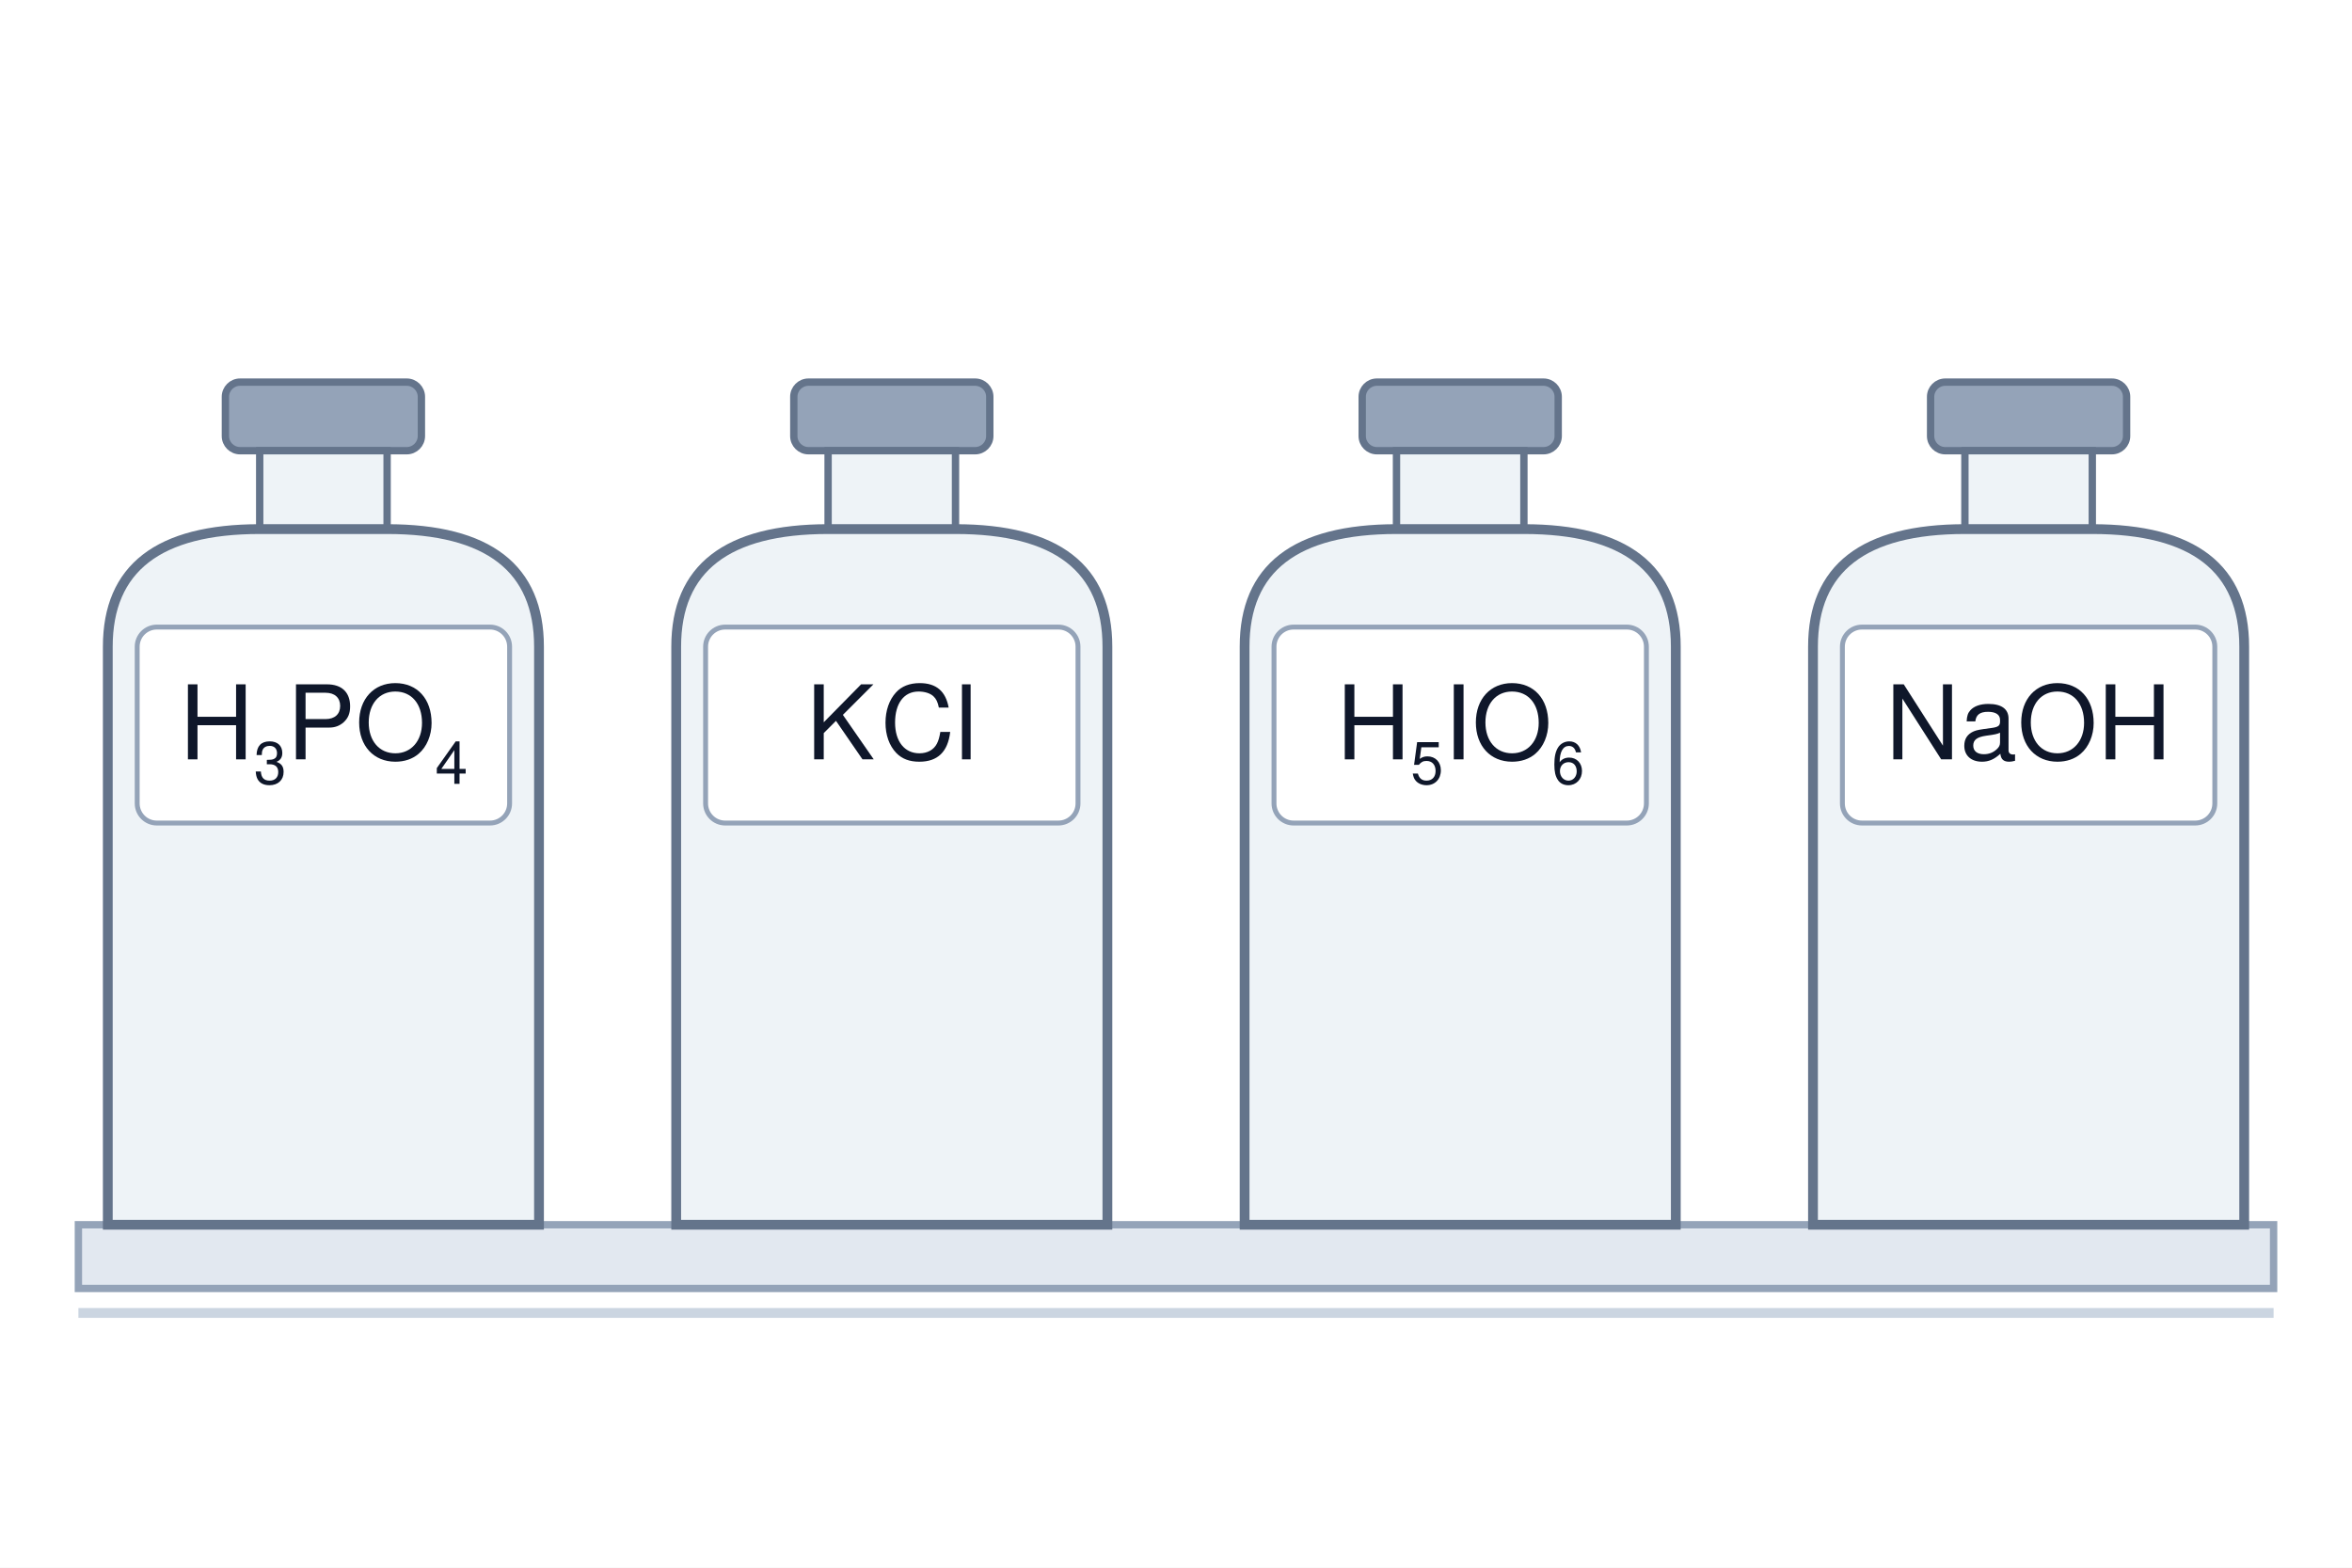
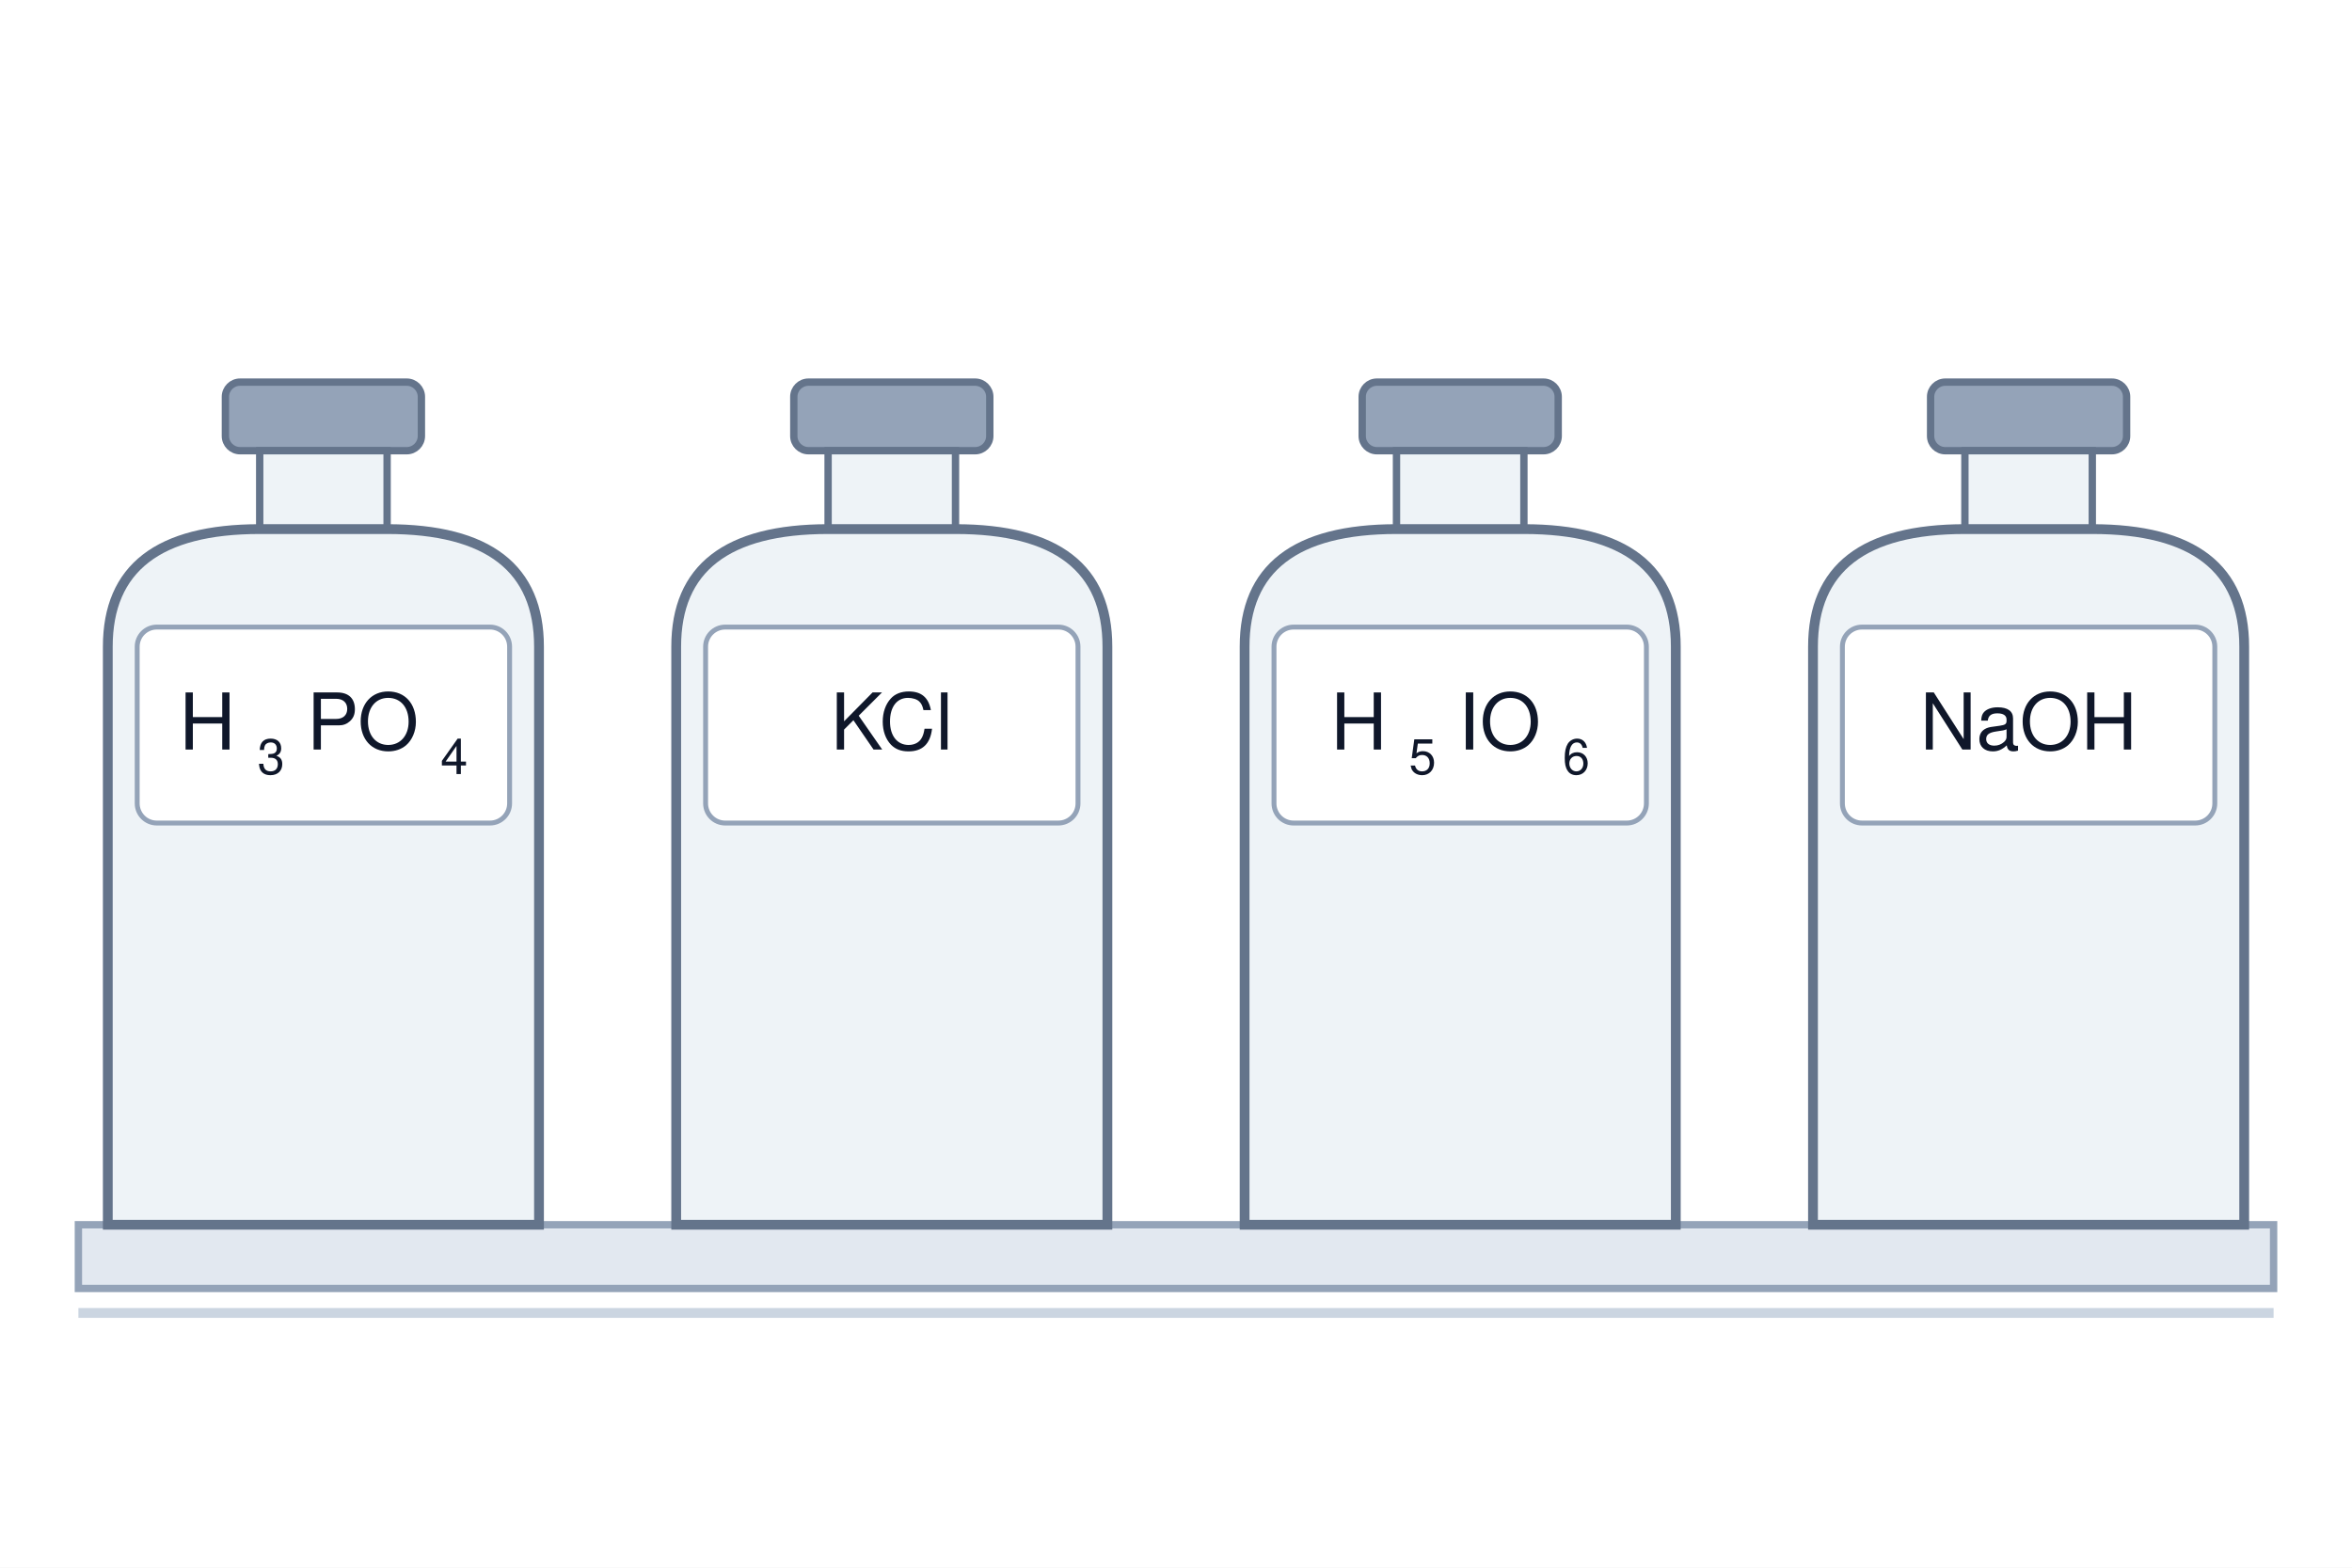
<svg xmlns="http://www.w3.org/2000/svg" viewBox="0 0 480 320">
  <rect x="0" y="0" width="480" height="320" fill="#ffffff" />
  <g id="shelf">
    <rect x="16" y="250" width="448" height="13" fill="#e2e8f0" stroke="#94a3b8" stroke-width="1.5" />
    <line x1="16" y1="268" x2="464" y2="268" stroke="#cbd5e1" stroke-width="2" />
  </g>
  <g id="bottle1">
    <rect x="46" y="78" width="40" height="14" rx="3" fill="#94a3b8" stroke="#64748b" stroke-width="1.5" />
    <rect x="53" y="92" width="26" height="16" fill="#eef3f7" stroke="#64748b" stroke-width="1.5" />
    <path d="M22 250 L22 132 Q22 108 53 108 L79 108 Q110 108 110 132 L110 250 Z" fill="#eef3f7" stroke="#64748b" stroke-width="2" />
    <rect x="28" y="128" width="76" height="40" rx="4" fill="#ffffff" stroke="#94a3b8" stroke-width="1" />
-     <text x="36.6" y="155" font-family="Helvetica, Arial, sans-serif" font-size="21" fill="#0f172a">H</text>
-     <text x="51.8" y="160" font-family="Helvetica, Arial, sans-serif" font-size="12" fill="#0f172a">3</text>
-     <text x="58.5" y="155" font-family="Helvetica, Arial, sans-serif" font-size="21" fill="#0f172a">P</text>
-     <text x="72.5" y="155" font-family="Helvetica, Arial, sans-serif" font-size="21" fill="#0f172a">O</text>
-     <text x="88.8" y="160" font-family="Helvetica, Arial, sans-serif" font-size="12" fill="#0f172a">4</text>
+     <text x="66" y="153" font-family="Helvetica, Arial, sans-serif" font-size="16" fill="#0f172a" text-anchor="middle">
+       <tspan font-size="16">H</tspan>
+       <tspan font-size="10" dy="5">3</tspan>
+       <tspan font-size="16" dy="-5">PO</tspan>
+       <tspan font-size="10" dy="5">4</tspan>
+     </text>
  </g>
  <g id="bottle2">
    <rect x="162" y="78" width="40" height="14" rx="3" fill="#94a3b8" stroke="#64748b" stroke-width="1.5" />
    <rect x="169" y="92" width="26" height="16" fill="#eef3f7" stroke="#64748b" stroke-width="1.5" />
    <path d="M138 250 L138 132 Q138 108 169 108 L195 108 Q226 108 226 132 L226 250 Z" fill="#eef3f7" stroke="#64748b" stroke-width="2" />
    <rect x="144" y="128" width="76" height="40" rx="4" fill="#ffffff" stroke="#94a3b8" stroke-width="1" />
-     <text x="164.5" y="155" font-family="Helvetica, Arial, sans-serif" font-size="21" fill="#0f172a">K</text>
-     <text x="179.7" y="155" font-family="Helvetica, Arial, sans-serif" font-size="21" fill="#0f172a">C</text>
-     <text x="194.9" y="155" font-family="Helvetica, Arial, sans-serif" font-size="21" fill="#0f172a">l</text>
+     <text x="182" y="153" font-family="Helvetica, Arial, sans-serif" font-size="16" fill="#0f172a" text-anchor="middle">KCl</text>
  </g>
  <g id="bottle3">
    <rect x="278" y="78" width="40" height="14" rx="3" fill="#94a3b8" stroke="#64748b" stroke-width="1.5" />
    <rect x="285" y="92" width="26" height="16" fill="#eef3f7" stroke="#64748b" stroke-width="1.5" />
    <path d="M254 250 L254 132 Q254 108 285 108 L311 108 Q342 108 342 132 L342 250 Z" fill="#eef3f7" stroke="#64748b" stroke-width="2" />
    <rect x="260" y="128" width="76" height="40" rx="4" fill="#ffffff" stroke="#94a3b8" stroke-width="1" />
-     <text x="272.7" y="155" font-family="Helvetica, Arial, sans-serif" font-size="21" fill="#0f172a">H</text>
-     <text x="287.9" y="160" font-family="Helvetica, Arial, sans-serif" font-size="12" fill="#0f172a">5</text>
-     <text x="294.6" y="155" font-family="Helvetica, Arial, sans-serif" font-size="21" fill="#0f172a">I</text>
-     <text x="300.4" y="155" font-family="Helvetica, Arial, sans-serif" font-size="21" fill="#0f172a">O</text>
-     <text x="316.7" y="160" font-family="Helvetica, Arial, sans-serif" font-size="12" fill="#0f172a">6</text>
+     <text x="298" y="153" font-family="Helvetica, Arial, sans-serif" font-size="16" fill="#0f172a" text-anchor="middle">
+       <tspan font-size="16">H</tspan>
+       <tspan font-size="10" dy="5">5</tspan>
+       <tspan font-size="16" dy="-5">IO</tspan>
+       <tspan font-size="10" dy="5">6</tspan>
+     </text>
  </g>
  <g id="bottle4">
    <rect x="394" y="78" width="40" height="14" rx="3" fill="#94a3b8" stroke="#64748b" stroke-width="1.5" />
    <rect x="401" y="92" width="26" height="16" fill="#eef3f7" stroke="#64748b" stroke-width="1.5" />
    <path d="M370 250 L370 132 Q370 108 401 108 L427 108 Q458 108 458 132 L458 250 Z" fill="#eef3f7" stroke="#64748b" stroke-width="2" />
    <rect x="376" y="128" width="76" height="40" rx="4" fill="#ffffff" stroke="#94a3b8" stroke-width="1" />
-     <text x="384.8" y="155" font-family="Helvetica, Arial, sans-serif" font-size="21" fill="#0f172a">N</text>
-     <text x="400.0" y="155" font-family="Helvetica, Arial, sans-serif" font-size="21" fill="#0f172a">a</text>
-     <text x="411.7" y="155" font-family="Helvetica, Arial, sans-serif" font-size="21" fill="#0f172a">O</text>
-     <text x="428.0" y="155" font-family="Helvetica, Arial, sans-serif" font-size="21" fill="#0f172a">H</text>
+     <text x="414" y="153" font-family="Helvetica, Arial, sans-serif" font-size="16" fill="#0f172a" text-anchor="middle">NaOH</text>
  </g>
</svg>
